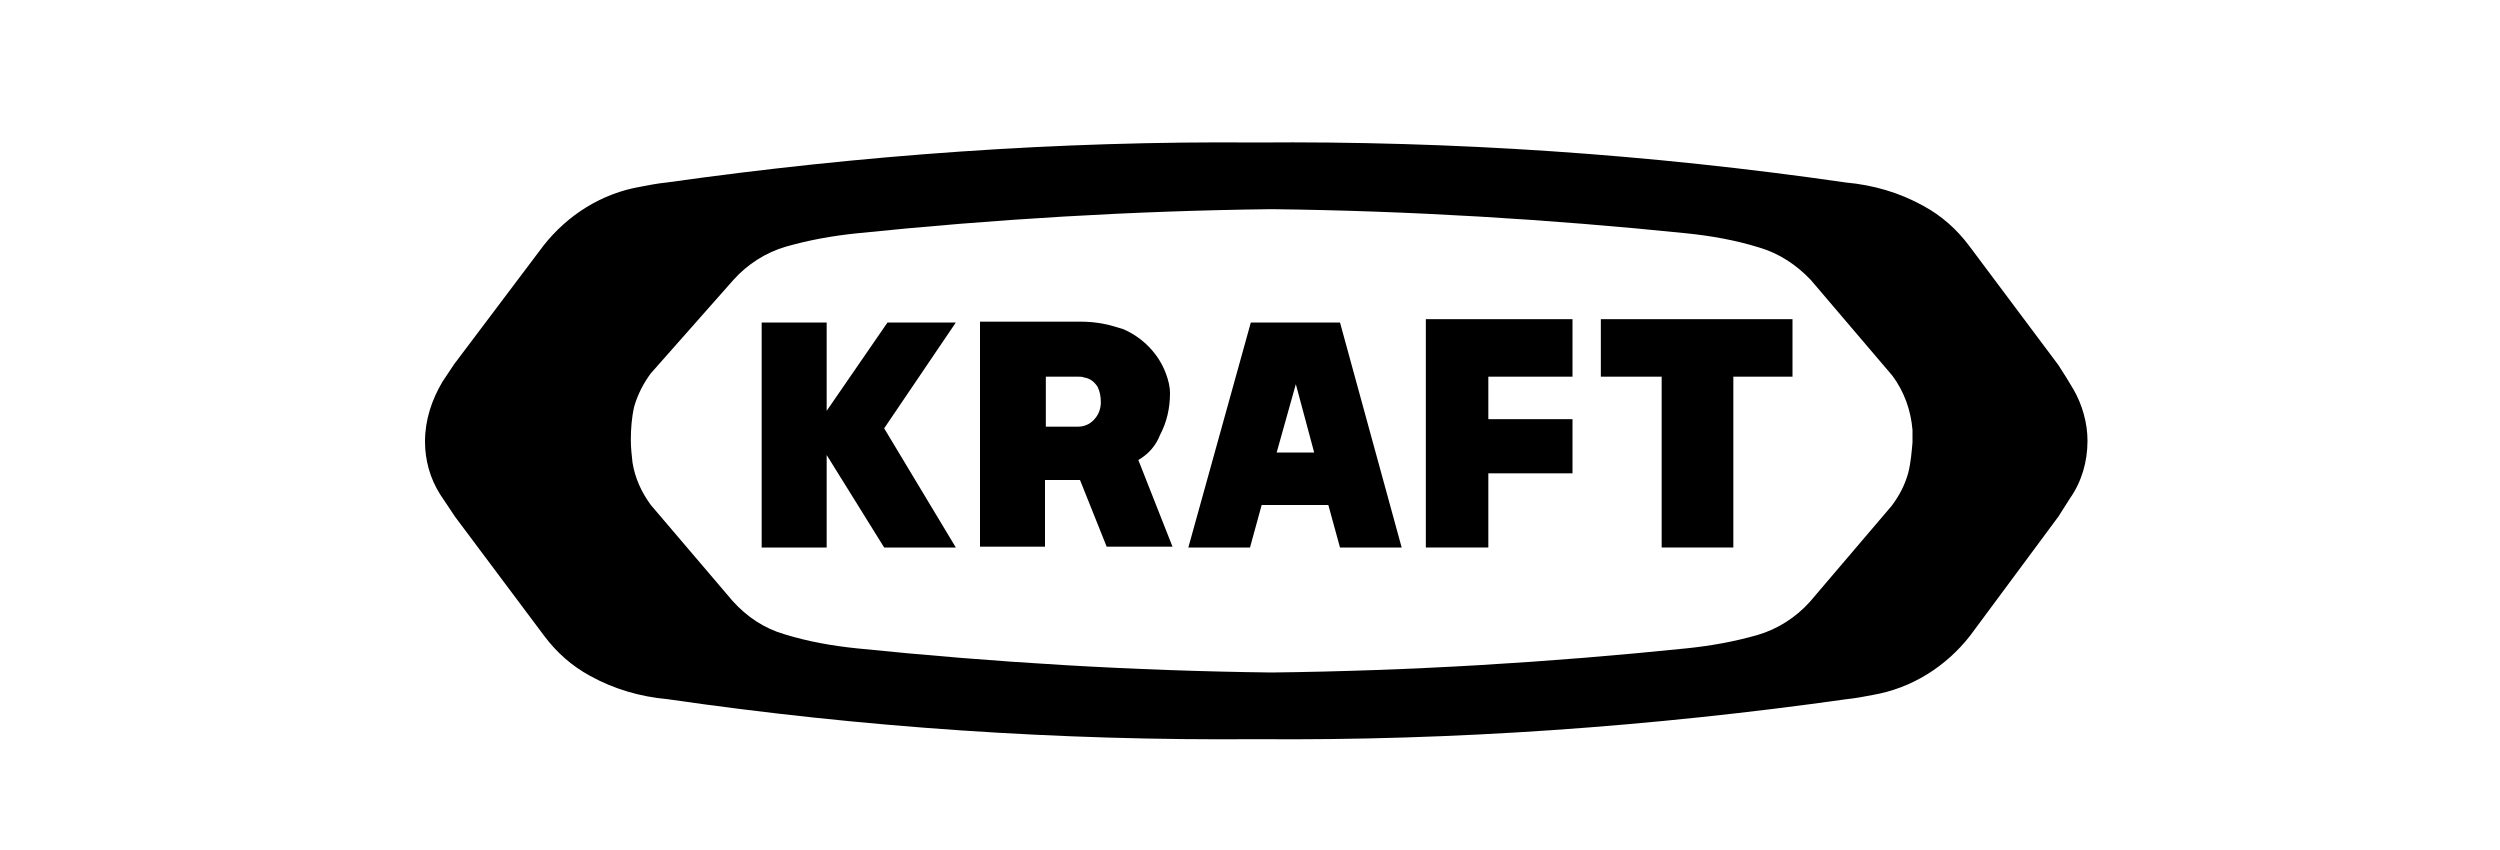
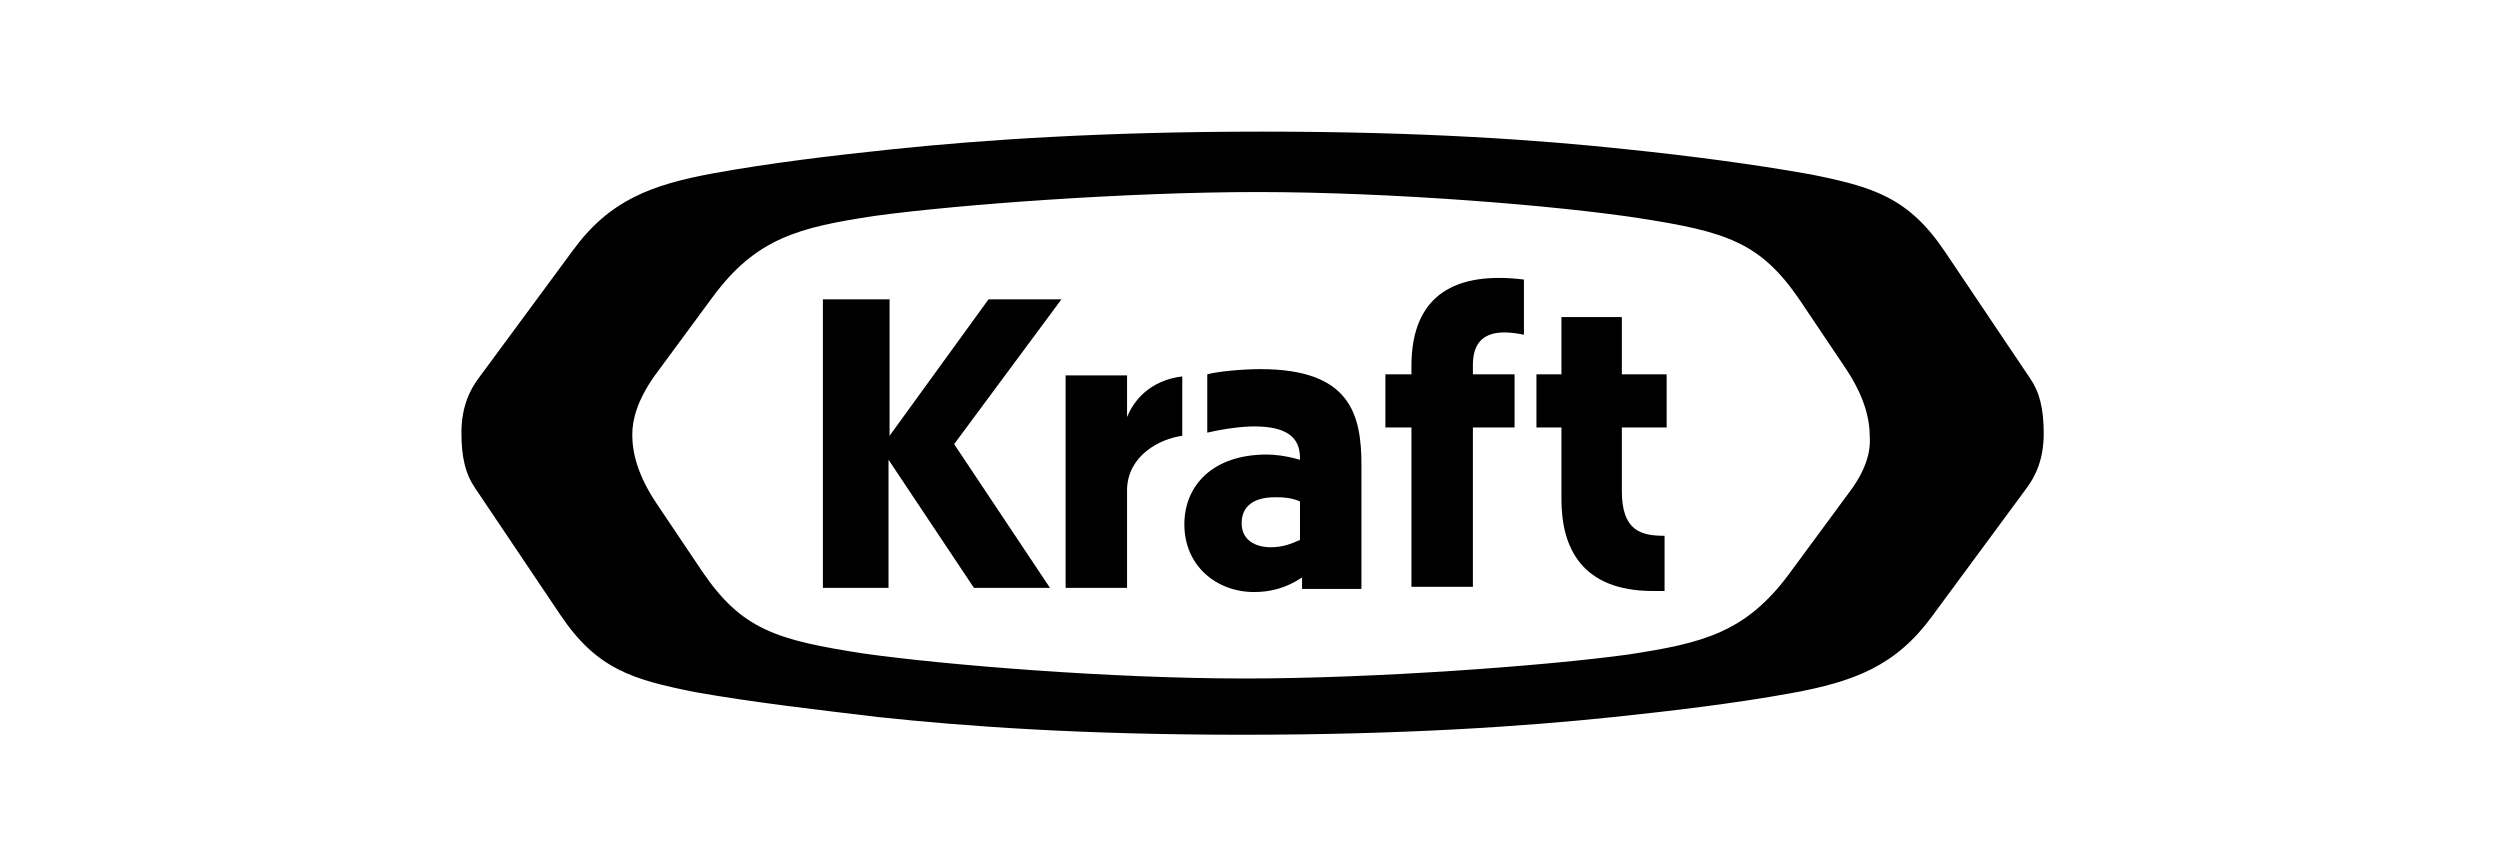
- <svg xmlns="http://www.w3.org/2000/svg" version="1.1" x="0px" y="0px" viewBox="0 0 300 101.9" style="enable-background:new 0 0 300 101.9;" xml:space="preserve">
-   <path id="XMLID_336_" d="M248.8,46.7c-0.6-1-1.2-2-1.8-2.9l-10.7-14.3c-1.5-2-3.3-3.6-5.5-4.8c-2.9-1.6-6-2.5-9.3-2.8   c-23.5-3.4-47.1-5-70.8-4.8c-23.7-0.2-47.3,1.5-70.7,4.8c-1,0.1-2.1,0.3-3.1,0.5c-4.7,0.8-8.8,3.4-11.7,7.1L54.5,43.7l-1.4,2.1   C51.8,48,51,50.4,51,53c0,2.2,0.6,4.4,1.8,6.3l1.8,2.7l10.7,14.3c1.5,2,3.3,3.6,5.5,4.8c2.9,1.6,6,2.5,9.3,2.8   c23.4,3.4,47,5,70.7,4.8c23.7,0.2,47.4-1.5,70.8-4.8c1-0.1,2.1-0.3,3.1-0.5c4.7-0.8,8.8-3.4,11.7-7.1L247,62l1.4-2.2   c1.4-2,2.1-4.4,2.1-6.9C250.5,50.8,249.9,48.6,248.8,46.7 M229,56.7c-0.4,1.5-1.1,2.8-2,4l-9.8,11.5c-1.7,1.9-3.9,3.3-6.3,4   c-2.8,0.8-5.6,1.3-8.5,1.6c-16.5,1.7-33.1,2.7-49.8,2.9c-16.6-0.2-33.2-1.2-49.8-2.9c-2.9-0.3-5.8-0.8-8.7-1.7   c-2.4-0.7-4.5-2.1-6.2-4l-9.8-11.5c-1.1-1.5-1.9-3.2-2.2-5.1c-0.1-0.9-0.2-1.8-0.2-2.7c0-1.3,0.1-2.7,0.4-4c0.4-1.4,1.1-2.8,2-4   L88,33.6c1.7-1.9,3.9-3.3,6.3-4c2.8-0.8,5.6-1.3,8.5-1.6c16.5-1.7,33.1-2.7,49.8-2.9c16.6,0.2,33.2,1.2,49.8,2.9   c2.9,0.3,5.8,0.8,8.7,1.7c2.4,0.7,4.5,2.1,6.2,3.9l9.8,11.5c1.4,1.9,2.2,4.1,2.4,6.5c0,0.5,0,1,0,1.5   C229.4,54.2,229.3,55.5,229,56.7" />
-   <polygon id="XMLID_335_" points="106.5,38.7 99.2,49.3 99.2,38.7 91.4,38.7 91.4,65.7 99.2,65.7 99.2,54.6 106.1,65.7   114.7,65.7 106.1,51.4 114.7,38.7  " />
-   <polygon id="XMLID_334_" points="171.1,65.7 178.6,65.7 178.6,56.8 188.7,56.8 188.7,50.3 178.6,50.3 178.6,45.2   188.7,45.2 188.7,38.3 171.1,38.3  " />
-   <polygon id="XMLID_333_" points="192.1,45.2 199.4,45.2 199.4,65.7 208,65.7 208,45.2 215.1,45.2 215.1,38.3   192.1,38.3  " />
-   <path id="XMLID_330_" d="M139.2,52.2c0.8-1.5,1.2-3.2,1.2-5c0-0.8-0.2-1.6-0.5-2.4c-0.9-2.4-2.8-4.3-5.1-5.3   c-0.3-0.1-0.7-0.2-1-0.3c-1.3-0.4-2.7-0.6-4.1-0.6h-12.1v27h7.8v-8h4.2l3.2,8h7.9l-4.1-10.4C137.8,54.5,138.7,53.5,139.2,52.2    M131.5,50.1c-0.5,0.7-1.3,1.1-2.1,1.1h-3.9v-6h3.9c0.2,0,0.5,0,0.7,0.1c0.7,0.1,1.2,0.5,1.6,1.1c0.3,0.6,0.4,1.2,0.4,1.9   C132.1,48.9,131.9,49.6,131.5,50.1" />
-   <path id="XMLID_326_" d="M150.1,38.7l-7.5,27h7.4l1.4-5.1h8l1.4,5.1h7.4l-7.4-27H150.1z M153.2,54.3l2.3-8.2l2.2,8.2   H153.2z" />
+ <svg xmlns="http://www.w3.org/2000/svg" version="1.1" id="Layer_1" x="0px" y="0px" viewBox="0 0 300 101.9" style="enable-background:new 0 0 300 101.9;" xml:space="preserve">
+   <g id="g2993_2_" transform="matrix(1.25,0,0,-1.25,-990.0026,388.67)">
+     <path class="st0" d="M969.4,263.5l-5.6-7.6c-4.2-5.7-8.3-6.7-15.5-7.8   c-8-1.1-24.4-2.3-36.8-2.3c-12.9,0-28.8,1.3-36.6,2.4c-8.4,1.3-11.7,2.3-15.5,7.9l-4.3,6.4c-1.9,2.8-2.4,5-2.4,6.7   c0,1.5,0.5,3.3,2.1,5.6l5.6,7.6c4.2,5.7,8.3,6.7,15.5,7.8c8,1.1,24.4,2.3,36.8,2.3c12.9,0,28.8-1.3,36.6-2.5   c8.4-1.3,11.7-2.3,15.5-7.9l4.3-6.4c1.9-2.8,2.4-5,2.4-6.7C971.6,267.5,971.1,265.7,969.4,263.5 M978.7,286.8   c-3.5,5.2-6.9,6.2-12.9,7.4c-5.6,1-11.8,1.8-17.6,2.4c-8.4,0.9-19.6,1.7-35,1.7c-15.4,0-27-0.8-35.6-1.7   c-5.7-0.6-11.6-1.3-17.1-2.3c-6-1.1-10-2.6-13.5-7.4l-9-12.2c-1-1.3-1.7-3-1.7-5.3c0-2.4,0.4-4,1.3-5.3l8.2-12.2   c3.5-5.2,6.9-6.2,12.9-7.4c5.6-1,11.8-1.7,17.6-2.4c8.4-0.9,19.6-1.7,35-1.7c15.4,0,27,0.8,35.6,1.7c5.7,0.6,11.6,1.3,17.1,2.3   c6,1.1,10,2.6,13.5,7.4l9,12.2c1,1.3,1.7,3,1.7,5.3c0,2.4-0.4,4-1.3,5.3L978.7,286.8L978.7,286.8z" />
+     <path class="st0" d="M871,254.5h6.3v12.3l8.2-12.3h7.3l-9.2,13.8l10.3,13.9h-7   l-9.5-13.1v13.1H871V254.5L871,254.5z" />
+     <path class="st0" d="M913,275.5c-1.6,0-4-0.2-5.1-0.5v-5.6   c1.7,0.4,3.4,0.6,4.5,0.6c2.9,0,4.4-0.9,4.4-3v-0.2c-1.4,0.4-2.5,0.5-3.2,0.5c-5.2,0-7.9-3-7.9-6.7c0-4,3.1-6.5,6.7-6.5   c1.6,0,3.1,0.4,4.6,1.4v-1.1h5.7v11.9C922.7,271.2,921.6,275.5,913,275.5L913,275.5z M914.4,263.2c0.6,0,1.5,0,2.4-0.4v-3.7   c-0.9-0.4-1.7-0.7-2.8-0.7c-1.5,0-2.8,0.7-2.8,2.3C911.2,262.3,912.3,263.2,914.4,263.2z" />
+     <path class="st0" d="M938.3,284.1c-6.5,0.8-10.8-1.4-10.8-8.3V275H925v-5.1   h2.5v-15.3h5.9v15.3h4v5.1h-4v0.9c0,3.3,2.5,3.4,4.9,2.9V284.1z" />
+     <path class="st0" d="M939.5,275v-5.1h2.4v-6.9c0-4.6,1.9-8.8,8.8-8.8   c0.3,0,0.7,0,1.1,0v5.3c-2.3,0-4.1,0.5-4.1,4.3v6.1h4.3v5.1h-4.3v5.5h-5.8V275H939.5L939.5,275z" />
+     <path class="st0" d="M894.2,254.5h6v9.5c0.1,3.2,3.1,4.8,5.3,5.1v5.7   c-2.5-0.3-4.4-1.7-5.3-3.9v0.1l0,0v3.9h-5.9V254.5L894.2,254.5z" />
+   </g>
</svg>
